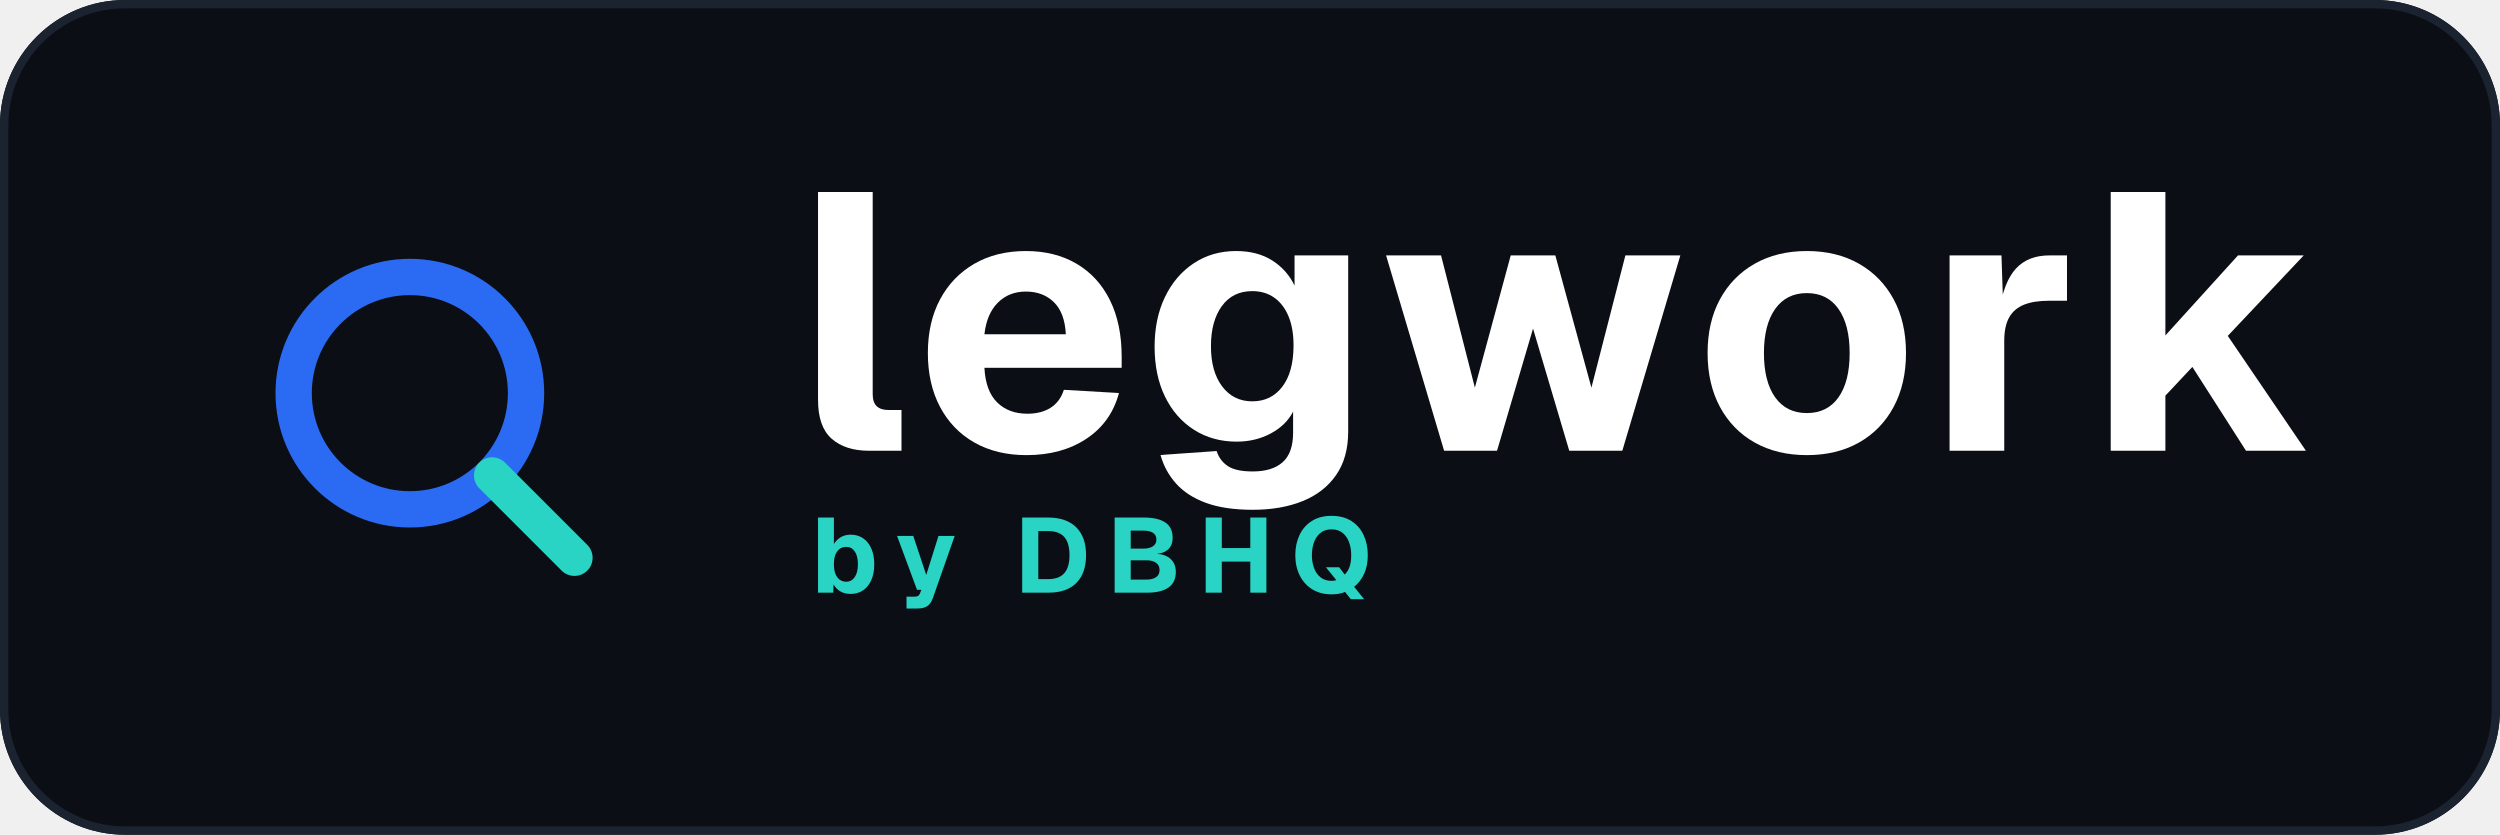
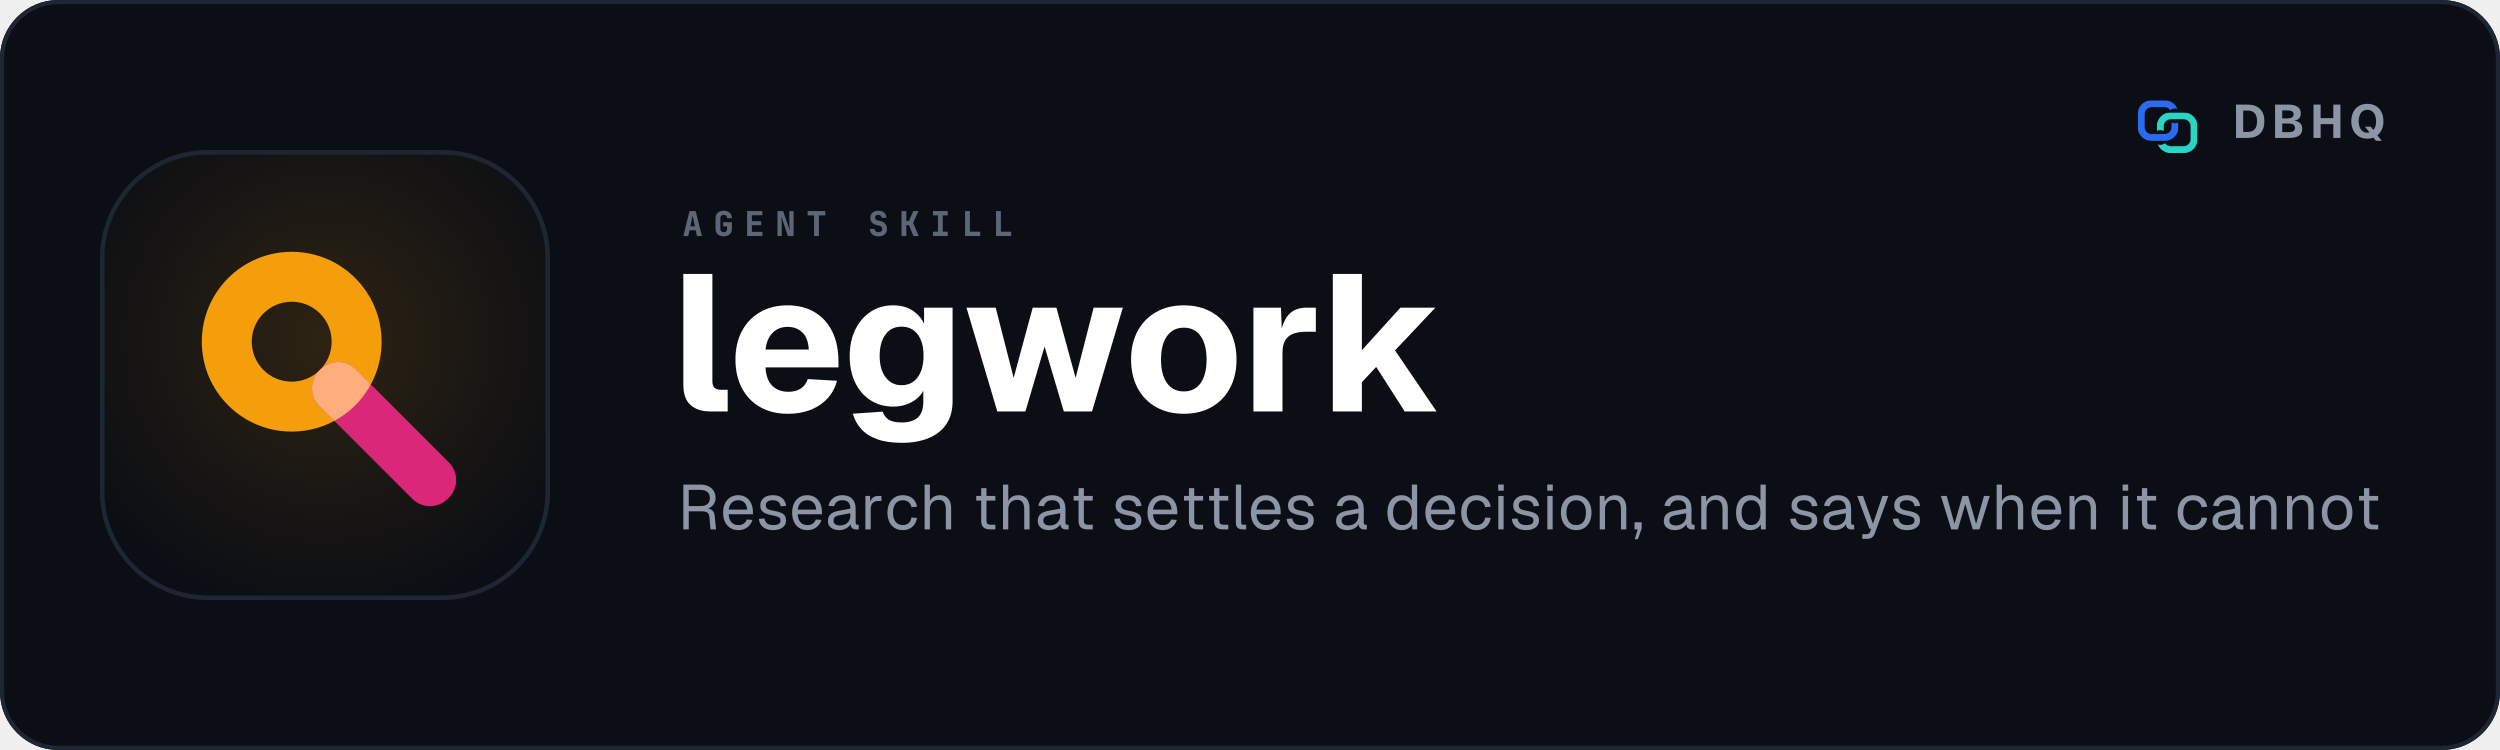
- <svg xmlns="http://www.w3.org/2000/svg" width="599" height="200" viewBox="0 0 599 200">
-   <rect width="599" height="200" rx="30" fill="#0B0E14" />
-   <rect x="1" y="1" width="597" height="198" rx="29" fill="none" stroke="#1B2330" stroke-width="2" />
-   <g transform="translate(46,42.0) scale(0.58)">
-     <circle cx="90" cy="90" r="48" fill="none" stroke="#2B6BF3" stroke-width="15" />
-     <path d="M124,124 L158,158" fill="none" stroke="#2AD4C5" stroke-width="15" stroke-linecap="round" />
-   </g>
-   <g transform="translate(196,108)">
-     <g fill="#FFFFFF" transform="translate(-5.729,0) scale(0.08732,-0.08732)">
+ <svg xmlns="http://www.w3.org/2000/svg" viewBox="0 0 1200 360" width="1200" height="360">
+   <path d="M28,0 H1172 A28,28 0 0 1 1200,28 V332 A28,28 0 0 1 1172,360 H28 A28,28 0 0 1 0,332 V28 A28,28 0 0 1 28,0 Z" fill="#0B0E14" />
+   <path d="M28,1 H1172 A27,27 0 0 1 1199,28 V332 A27,27 0 0 1 1172,359 H28 A27,27 0 0 1 1,332 V28 A27,27 0 0 1 28,1 Z" fill="none" stroke="#1E2634" stroke-width="2" />
+   <g transform="translate(48,72.0) scale(1.08)">
+     <defs>
+       <radialGradient id="bloom-8481" cx="0.5" cy="0.42" r="0.62">
+         <stop offset="0" stop-color="#F59E0B" stop-opacity="0.148" />
+         <stop offset="1" stop-color="#F59E0B" stop-opacity="0" />
+       </radialGradient>
+     </defs>
+     <path d="M48,0 H152 A48,48 0 0 1 200,48 V152 A48,48 0 0 1 152,200 H48 A48,48 0 0 1 0,152 V48 A48,48 0 0 1 48,0 Z" fill="#0B0E14" />
+     <path d="M48,0 H152 A48,48 0 0 1 200,48 V152 A48,48 0 0 1 152,200 H48 A48,48 0 0 1 0,152 V48 A48,48 0 0 1 48,0 Z" fill="url(#bloom-8481)" />
+     <path d="M48,1 H152 A47,47 0 0 1 199,48 V152 A47,47 0 0 1 152,199 H48 A47,47 0 0 1 1,152 V48 A47,47 0 0 1 48,1 Z" fill="none" stroke="#1E2634" stroke-width="2" />
+     <g transform="translate(26.0,26.0) scale(0.74)">
+       <defs>
+         <clipPath id="clip-8481">
+           <path fill-rule="evenodd" d="M80,26 A54,54 0 1,0 80,134 A54,54 0 1,0 80,26 Z M80,56 A24,24 0 1,1 80,104 A24,24 0 1,1 80,56 Z" fill="#000" />
+         </clipPath>
+       </defs>
+       <g>
+         <path fill-rule="evenodd" d="M80,26 A54,54 0 1,0 80,134 A54,54 0 1,0 80,26 Z M80,56 A24,24 0 1,1 80,104 A24,24 0 1,1 80,56 Z" fill="#F59E0B" />
+       </g>
+       <path d="M96,120 H175 A15,15 0 0 1 190,135 V136 A15,15 0 0 1 175,151 H96 A15,15 0 0 1 81,136 V135 A15,15 0 0 1 96,120 Z" transform="rotate(45 135.5 135.5)" fill="#DB2777" />
+       <g clip-path="url(#clip-8481)">
+         <path d="M96,120 H175 A15,15 0 0 1 190,135 V136 A15,15 0 0 1 175,151 H96 A15,15 0 0 1 81,136 V135 A15,15 0 0 1 96,120 Z" transform="rotate(45 135.5 135.5)" fill="#FEAD7D" />
+       </g>
+     </g>
+   </g>
+   <g transform="translate(328,113.3)">
+     <g fill="#5C6676" transform="translate(-0.473,0) scale(0.01644,-0.01644)">
+       <g transform="translate(0.00,0)">
+         <path d="M28.766 0 209.423 730H389.029L571.234 0H427.573L390.615 169.368H209.535L172.577 0ZM233.481 282.74H365.67L327.506 466.122Q319.151 508.038 311.425 546.367Q303.699 584.695 300 604.49Q296.301 584.695 289.425 546.791Q282.548 508.887 273.343 467.122Z" />
+       </g>
+       <g transform="translate(904.17,0)">
+         <path d="M304.425 -10Q232.054 -10 178.034 17.123Q124.013 44.247 94.115 93.446Q64.218 142.644 64.218 208.494V521.506Q64.218 588.356 94.115 637.054Q124.013 685.753 178.034 712.877Q232.054 740 304.425 740Q376.795 740 430.316 712.801Q483.837 685.603 513.659 637.096Q543.481 588.59 543.481 521.506H402.519Q402.519 568.218 376.656 592.799Q350.793 617.381 303.842 617.381Q256.891 617.381 231.035 592.702Q205.18 568.023 205.18 521.657V208.494Q205.18 162.697 231.035 137.583Q256.891 112.468 303.842 112.468Q350.793 112.468 376.656 137.583Q402.519 162.697 402.519 208.494V281.314H288.494V401.535H543.481V208.494Q543.481 142.442 513.659 93.42Q483.837 44.397 430.316 17.199Q376.795 -10 304.425 -10Z" />
+       </g>
+       <g transform="translate(1808.33,0)">
+         <path d="M83.013 0V730H528.494V607.23H221.276V433.891H493.494V316.519H221.276V122.77H528.494V0Z" />
+       </g>
+       <g transform="translate(2712.50,0)">
+         <path d="M64.519 0V730H231.234L425.356 155.962Q422.506 191.154 418.732 237.847Q414.958 284.539 412.609 331.834Q410.26 379.129 410.26 413.43V730H535.481V0H368.766L176.494 574.038Q179.343 543.243 182.192 500.373Q185.042 457.503 187.391 413.181Q189.74 368.858 189.74 333.557V0Z" />
+       </g>
+       <g transform="translate(3616.67,0)">
+         <path d="M229.519 0V602.984H42.26V730H557.74V602.984H370.481V0Z" />
+       </g>
+       <g transform="translate(4520.83,0)">
+         <path d="" />
+       </g>
+       <g transform="translate(5425.00,0)">
+         <path d="M302.301 -10Q226.356 -10 169.609 16.699Q112.862 43.397 81.814 92.596Q50.766 141.795 50.766 208.494H188.33Q188.33 164.481 219.261 138.475Q250.192 112.468 302.301 112.468Q353.26 112.468 382.191 137.851Q411.122 163.234 411.122 205.096Q411.122 238.054 392.293 263.76Q373.465 289.465 337.109 298.067L244.795 320.573Q161.356 340.573 112.513 397.17Q63.67 453.766 63.67 532.26Q63.67 596.205 91.793 642.753Q119.917 689.301 172.437 714.651Q224.958 740 296.151 740Q368.343 740 420.939 714.651Q473.535 689.301 502.659 642.828Q531.782 596.356 531.782 533.41H394.218Q394.218 573.218 367.862 596.224Q341.506 619.23 296.151 619.23Q251.644 619.23 226.289 596.649Q200.933 574.067 200.933 536.808Q200.933 506.151 219.46 486.569Q237.987 466.987 271.891 458.535L367.205 435.878Q451.247 416.728 500.24 354.433Q549.234 292.138 549.234 205.096Q549.234 140.247 519.186 91.548Q489.138 42.849 433.542 16.425Q377.946 -10 302.301 -10Z" />
+       </g>
+       <g transform="translate(6329.17,0)">
+         <path d="M69.067 0V730H210.029V439.782H285.753L413.779 730H566.138L409.77 383.946L572.74 0H417.929L286.151 316.615H210.029V0Z" />
+       </g>
+       <g transform="translate(7233.33,0)">
+         <path d="M83.766 0V127.016H229.368V602.984H83.766V730H516.234V602.984H370.632V127.016H516.234V0Z" />
+       </g>
+       <g transform="translate(8137.50,0)">
+         <path d="M117.26 0V730H258.221V127.016H558.494V0Z" />
+       </g>
+       <g transform="translate(9041.67,0)">
+         <path d="M117.26 0V730H258.221V127.016H558.494V0Z" />
+       </g>
+     </g>
+   </g>
+   <g transform="translate(328,197.5)">
+     <g fill="#FFFFFF" transform="translate(-6.098,0) scale(0.09296,-0.09296)">
      <g transform="translate(0.00,0)">
        <path d="M205.599 0Q140.4 0 103 33Q65.601 65.999 65.601 139.598V710H215.598V155.598Q215.598 132.398 226.798 122.098Q237.998 111.798 258.797 111.798H294.598V0Z" />
      </g>
-       <g transform="translate(330.18,0)">
+       <g transform="translate(297.94,0)">
        <path d="M307.399 -12Q225.199 -12 164.4 22.6Q103.6 57.2 70.2 120.3Q36.8 183.4 36.8 268Q36.8 352.6 70.2 415.2Q103.6 477.8 164 512.9Q224.399 548 305.799 548Q385.599 548 444.898 513.1Q504.198 478.2 536.398 413.2Q568.598 348.2 568.598 258V227.6H191.998Q195.198 164.2 226.698 132.899Q258.198 101.599 309.799 101.599Q348 101.599 373.7 117.999Q399.4 134.399 410 167.2L561.198 158.4Q539.598 77.8 471.798 32.9Q403.999 -12 307.399 -12ZM191.998 319.6H415.4Q412.4 378.6 382.6 407.701Q352.8 436.801 305.799 436.801Q259.198 436.801 228.698 406.201Q198.198 375.6 191.998 319.6Z" />
      </g>
-       <g transform="translate(952.35,0)">
+       <g transform="translate(887.88,0)">
        <path d="M306.199 -162Q229.4 -162 177.7 -143.0Q126 -124 95.6 -89.9Q65.2 -55.8 53 -11.6L206.998 -0.8Q215.398 -27 237.498 -41.901Q259.598 -56.801 306.199 -56.801Q359.6 -56.801 388.2 -31.401Q416.801 -6.001 416.801 49.599V107.401Q397.801 70.2 355.801 47.6Q313.801 25 261.801 25Q196 25 145 57.4Q94 89.8 65.4 148.4Q36.8 207 36.8 285.6Q36.8 362.8 65.2 421.8Q93.6 480.8 144.2 514.4Q194.8 548 260.2 548Q319.2 548 359.8 522Q400.401 496 420.801 453.2V536H567.998V52.799Q567.998 -18.8 534.898 -66.6Q501.798 -114.4 442.898 -138.2Q383.999 -162 306.199 -162ZM304.799 135.599Q356.6 135.599 387.1 175.599Q417.6 215.599 418 286.8Q418.401 334 404.7 367.8Q391 401.601 365.5 419.801Q339.999 438.001 304.799 438.001Q250.998 438.001 221.198 396.801Q191.398 355.6 191.398 286.8Q191.398 217.399 222.198 176.499Q252.998 135.599 304.799 135.599Z" />
      </g>
-       <g transform="translate(1603.53,0)">
+       <g transform="translate(1506.82,0)">
        <path d="M180 0 20.8 536H171.598L264.399 173.197L362.8 536H485.199L584.2 173.197L677.401 536H828.199L668.999 0H523.4L423.999 335.203L325.199 0Z" />
      </g>
-       <g transform="translate(2469.71,0)">
+       <g transform="translate(2340.76,0)">
        <path d="M309.199 -12Q227.199 -12 165.9 22.6Q104.6 57.2 70.7 120.3Q36.8 183.4 36.8 268Q36.8 353 70.7 415.6Q104.6 478.2 165.9 513.1Q227.199 548 309.199 548Q391.199 548 452.298 513.1Q513.398 478.2 547.298 415.6Q581.198 353 581.198 268Q581.198 183.4 547.298 120.3Q513.398 57.2 452.298 22.6Q391.199 -12 309.199 -12ZM309.199 103.399Q365.4 103.399 396 146.599Q426.601 189.799 426.601 268Q426.601 345.6 396 389.101Q365.4 432.601 309.199 432.601Q252.998 432.601 222.198 389.101Q191.398 345.6 191.398 268Q191.398 189.799 222.198 146.599Q252.998 103.399 309.199 103.399Z" />
      </g>
-       <g transform="translate(3104.89,0)">
+       <g transform="translate(2943.70,0)">
        <path d="M65.601 0V536H207.998L213.198 380.401L201.598 382.801Q214.598 464 247.798 500Q280.998 536 339.398 536H387.798V411.602H338.598Q296.798 411.602 269.698 400.701Q242.598 389.801 229.098 365.801Q215.598 341.801 215.598 301.401V0Z" />
      </g>
-       <g transform="translate(3547.06,0)">
+       <g transform="translate(3353.64,0)">
        <path d="M65.601 0V710H215.598V316.397L414.8 536H595.198L386.797 315.2L601.198 0H436.8L289.599 230.001L215.598 151.199V0Z" />
      </g>
    </g>
  </g>
-   <g transform="translate(196,142)">
-     <g fill="#2AD4C5" transform="translate(-1.663,0) scale(0.02535,-0.02535)">
+   <g transform="translate(328,254.1)">
+     <g fill="#8B95A6" transform="translate(-2.786,0) scale(0.03028,-0.03028)">
      <g transform="translate(0.00,0)">
-         <path d="M373.998 -12Q317.798 -12 276.598 11.9Q235.398 35.8 212.398 78.8L209.398 0H65.601V710H215.598V459.6Q237.398 497.4 278.198 522.7Q318.998 548 373.998 548Q442.198 548 492.298 513.4Q542.398 478.8 569.798 415.9Q597.198 353 597.198 268Q597.198 183 569.798 120.1Q542.398 57.2 492.298 22.6Q442.198 -12 373.998 -12ZM332.399 103.399Q382 103.399 412.3 146.799Q442.601 190.199 442.601 268Q442.601 346.2 412.9 389.401Q383.2 432.601 333.199 432.601Q296.199 432.601 269.599 413.301Q242.998 394.001 229.298 357.201Q215.598 320.4 215.598 268Q215.598 217 229.298 179.999Q242.998 142.999 269.399 123.199Q295.799 103.399 332.399 103.399Z" />
-       </g>
-       <g transform="translate(791.78,0)">
-         <path d="M110.2 -150V-38.202H181.399Q206.999 -38.202 219.299 -30.602Q231.599 -23.001 238.599 -4.001L250.4 26.799H209.4L20.8 536H173.998L296.599 167.197L412.2 536H565.398L359.398 -50.801Q340.798 -104 306.898 -127Q272.998 -150 212.198 -150Z" />
-       </g>
-       <g transform="translate(1535.56,0)">
-         <path d="" />
-       </g>
-       <g transform="translate(1921.33,0)">
+         <path d="M92 0V710H361Q436 710 490.0 684.0Q544 658 573.5 609.5Q603 561 603 495Q603 447 580.5 409.5Q558 372 523.0 350.0Q488 328 450 326L444 335Q509 335 546.5 305.0Q584 275 590 209L610 0H523L505 200Q501 244 473.5 265.0Q446 286 384 286H178V0ZM178 370H372Q437 370 475.0 403.0Q513 436 513 497Q513 559 474.0 592.5Q435 626 361 626H178Z" />
+       </g>
+       <g transform="translate(678.60,0)">
+         <path d="M287 -12Q212 -12 157.5 22.0Q103 56 73.5 118.5Q44 181 44 265Q44 349 73.5 411.0Q103 473 156.5 507.5Q210 542 283 542Q352 542 405.0 509.5Q458 477 487.5 415.0Q517 353 517 264V239H132Q137 154 177.5 111.0Q218 68 287 68Q339 68 372.5 92.5Q406 117 419 157L509 150Q488 79 429.5 33.5Q371 -12 287 -12ZM132 313H425Q419 390 380.5 426.0Q342 462 283 462Q222 462 182.5 424.5Q143 387 132 313Z" />
+       </g>
+       <g transform="translate(1246.21,0)">
+         <path d="M273 -12Q200 -12 150.5 11.0Q101 34 74.5 74.5Q48 115 44 167L132 173Q140 125 171.5 96.5Q203 68 273 68Q327 68 356.5 85.5Q386 103 386 142Q386 163 376.5 177.0Q367 191 339.0 201.5Q311 212 257 222Q183 236 141.0 257.0Q99 278 82.0 308.0Q65 338 65 380Q65 451 117.5 496.5Q170 542 266 542Q336 542 380.5 517.5Q425 493 448.0 454.0Q471 415 476 372L388 366Q386 391 373.0 413.0Q360 435 334.0 448.5Q308 462 264 462Q207 462 180.0 440.0Q153 418 153 384Q153 358 163.5 341.5Q174 325 200.5 314.5Q227 304 273 296Q351 283 395.0 263.0Q439 243 456.5 213.5Q474 184 474 142Q474 69 417.5 28.5Q361 -12 273 -12Z" />
+       </g>
+       <g transform="translate(1772.81,0)">
+         <path d="M287 -12Q212 -12 157.5 22.0Q103 56 73.5 118.5Q44 181 44 265Q44 349 73.5 411.0Q103 473 156.5 507.5Q210 542 283 542Q352 542 405.0 509.5Q458 477 487.5 415.0Q517 353 517 264V239H132Q137 154 177.5 111.0Q218 68 287 68Q339 68 372.5 92.5Q406 117 419 157L509 150Q488 79 429.5 33.5Q371 -12 287 -12ZM132 313H425Q419 390 380.5 426.0Q342 462 283 462Q222 462 182.5 424.5Q143 387 132 313Z" />
+       </g>
+       <g transform="translate(2340.42,0)">
+         <path d="M223 -12Q141 -12 92.5 26.0Q44 64 44 132Q44 200 84.0 239.0Q124 278 211 294L399 329Q399 396 367.5 429.0Q336 462 273 462Q218 462 186.0 437.5Q154 413 142 367L53 374Q68 449 125.5 495.5Q183 542 273 542Q375 542 429.0 484.5Q483 427 483 326V107Q483 89 489.5 81.5Q496 74 511 74H532V0Q528 -1 519.0 -1.5Q510 -2 500 -2Q464 -2 441.5 9.5Q419 21 409.0 45.5Q399 70 399 110L409 108Q402 74 375.0 46.5Q348 19 308.0 3.5Q268 -12 223 -12ZM231 62Q284 62 321.5 82.5Q359 103 379.0 138.5Q399 174 399 218V256L227 224Q173 214 152.5 193.5Q132 173 132 140Q132 103 158.5 82.5Q185 62 231 62Z" />
+       </g>
+       <g transform="translate(2898.02,0)">
+         <path d="M80 0V530H154L158 396L150 399Q160 467 193.5 498.5Q227 530 283 530H335V450H284Q244 450 217.5 435.5Q191 421 177.5 392.5Q164 364 164 320V0Z" />
+       </g>
+       <g transform="translate(3283.63,0)">
+         <path d="M287 -12Q213 -12 158.5 22.0Q104 56 74.0 118.5Q44 181 44 265Q44 349 74.0 411.0Q104 473 158.5 507.5Q213 542 287 542Q348 542 395.5 520.5Q443 499 473.0 458.0Q503 417 512 358L424 352Q415 405 378.0 433.5Q341 462 287 462Q214 462 173.0 409.5Q132 357 132 265Q132 173 173.0 120.5Q214 68 287 68Q341 68 378.0 98.0Q415 128 424 188L512 182Q503 123 473.0 79.5Q443 36 395.5 12.0Q348 -12 287 -12Z" />
+       </g>
+       <g transform="translate(3836.23,0)">
+         <path d="M80 0V710H164V413L154 415Q164 459 188.0 487.0Q212 515 247.0 528.5Q282 542 324 542Q381 542 420.5 516.5Q460 491 480.5 445.5Q501 400 501 341V0H417V317Q417 394 389.5 431.0Q362 468 306 468Q242 468 203.0 429.0Q164 390 164 316V0Z" />
+       </g>
+       <g transform="translate(4423.84,0)">
+         <path d="" />
+       </g>
+       <g transform="translate(4680.44,0)">
+         <path d="M274 0Q202 0 167.5 33.0Q133 66 133 136V654H217V138Q217 102 233.0 88.0Q249 74 282 74H358V0ZM55 456V530H358V456Z" />
+       </g>
+       <g transform="translate(5079.05,0)">
+         <path d="M80 0V710H164V413L154 415Q164 459 188.0 487.0Q212 515 247.0 528.5Q282 542 324 542Q381 542 420.5 516.5Q460 491 480.5 445.5Q501 400 501 341V0H417V317Q417 394 389.5 431.0Q362 468 306 468Q242 468 203.0 429.0Q164 390 164 316V0Z" />
+       </g>
+       <g transform="translate(5666.65,0)">
+         <path d="M223 -12Q141 -12 92.5 26.0Q44 64 44 132Q44 200 84.0 239.0Q124 278 211 294L399 329Q399 396 367.5 429.0Q336 462 273 462Q218 462 186.0 437.5Q154 413 142 367L53 374Q68 449 125.5 495.5Q183 542 273 542Q375 542 429.0 484.5Q483 427 483 326V107Q483 89 489.5 81.5Q496 74 511 74H532V0Q528 -1 519.0 -1.5Q510 -2 500 -2Q464 -2 441.5 9.5Q419 21 409.0 45.5Q399 70 399 110L409 108Q402 74 375.0 46.5Q348 19 308.0 3.5Q268 -12 223 -12ZM231 62Q284 62 321.5 82.5Q359 103 379.0 138.5Q399 174 399 218V256L227 224Q173 214 152.5 193.5Q132 173 132 140Q132 103 158.5 82.5Q185 62 231 62Z" />
+       </g>
+       <g transform="translate(6224.26,0)">
+         <path d="M274 0Q202 0 167.5 33.0Q133 66 133 136V654H217V138Q217 102 233.0 88.0Q249 74 282 74H358V0ZM55 456V530H358V456Z" />
+       </g>
+       <g transform="translate(6622.86,0)">
+         <path d="" />
+       </g>
+       <g transform="translate(6879.47,0)">
+         <path d="M273 -12Q200 -12 150.5 11.0Q101 34 74.5 74.5Q48 115 44 167L132 173Q140 125 171.5 96.5Q203 68 273 68Q327 68 356.5 85.5Q386 103 386 142Q386 163 376.5 177.0Q367 191 339.0 201.5Q311 212 257 222Q183 236 141.0 257.0Q99 278 82.0 308.0Q65 338 65 380Q65 451 117.5 496.5Q170 542 266 542Q336 542 380.5 517.5Q425 493 448.0 454.0Q471 415 476 372L388 366Q386 391 373.0 413.0Q360 435 334.0 448.5Q308 462 264 462Q207 462 180.0 440.0Q153 418 153 384Q153 358 163.5 341.5Q174 325 200.5 314.5Q227 304 273 296Q351 283 395.0 263.0Q439 243 456.5 213.5Q474 184 474 142Q474 69 417.5 28.5Q361 -12 273 -12Z" />
+       </g>
+       <g transform="translate(7406.07,0)">
+         <path d="M287 -12Q212 -12 157.5 22.0Q103 56 73.5 118.5Q44 181 44 265Q44 349 73.5 411.0Q103 473 156.5 507.5Q210 542 283 542Q352 542 405.0 509.5Q458 477 487.5 415.0Q517 353 517 264V239H132Q137 154 177.5 111.0Q218 68 287 68Q339 68 372.5 92.5Q406 117 419 157L509 150Q488 79 429.5 33.5Q371 -12 287 -12ZM132 313H425Q419 390 380.5 426.0Q342 462 283 462Q222 462 182.5 424.5Q143 387 132 313Z" />
+       </g>
+       <g transform="translate(7973.67,0)">
+         <path d="M274 0Q202 0 167.5 33.0Q133 66 133 136V654H217V138Q217 102 233.0 88.0Q249 74 282 74H358V0ZM55 456V530H358V456Z" />
+       </g>
+       <g transform="translate(8372.28,0)">
+         <path d="M274 0Q202 0 167.5 33.0Q133 66 133 136V654H217V138Q217 102 233.0 88.0Q249 74 282 74H358V0ZM55 456V530H358V456Z" />
+       </g>
+       <g transform="translate(8770.88,0)">
+         <path d="M184 0Q138 0 109.0 24.0Q80 48 80 100V710H164V107Q164 91 172.5 82.5Q181 74 197 74H243V0Z" />
+       </g>
+       <g transform="translate(9044.49,0)">
+         <path d="M287 -12Q212 -12 157.5 22.0Q103 56 73.5 118.5Q44 181 44 265Q44 349 73.5 411.0Q103 473 156.5 507.5Q210 542 283 542Q352 542 405.0 509.5Q458 477 487.5 415.0Q517 353 517 264V239H132Q137 154 177.5 111.0Q218 68 287 68Q339 68 372.5 92.5Q406 117 419 157L509 150Q488 79 429.5 33.5Q371 -12 287 -12ZM132 313H425Q419 390 380.5 426.0Q342 462 283 462Q222 462 182.5 424.5Q143 387 132 313Z" />
+       </g>
+       <g transform="translate(9612.09,0)">
+         <path d="M273 -12Q200 -12 150.5 11.0Q101 34 74.5 74.5Q48 115 44 167L132 173Q140 125 171.5 96.5Q203 68 273 68Q327 68 356.5 85.5Q386 103 386 142Q386 163 376.5 177.0Q367 191 339.0 201.5Q311 212 257 222Q183 236 141.0 257.0Q99 278 82.0 308.0Q65 338 65 380Q65 451 117.5 496.5Q170 542 266 542Q336 542 380.5 517.5Q425 493 448.0 454.0Q471 415 476 372L388 366Q386 391 373.0 413.0Q360 435 334.0 448.5Q308 462 264 462Q207 462 180.0 440.0Q153 418 153 384Q153 358 163.5 341.5Q174 325 200.5 314.5Q227 304 273 296Q351 283 395.0 263.0Q439 243 456.5 213.5Q474 184 474 142Q474 69 417.5 28.5Q361 -12 273 -12Z" />
+       </g>
+       <g transform="translate(10138.70,0)">
+         <path d="" />
+       </g>
+       <g transform="translate(10395.30,0)">
+         <path d="M223 -12Q141 -12 92.5 26.0Q44 64 44 132Q44 200 84.0 239.0Q124 278 211 294L399 329Q399 396 367.5 429.0Q336 462 273 462Q218 462 186.0 437.5Q154 413 142 367L53 374Q68 449 125.5 495.5Q183 542 273 542Q375 542 429.0 484.5Q483 427 483 326V107Q483 89 489.5 81.5Q496 74 511 74H532V0Q528 -1 519.0 -1.5Q510 -2 500 -2Q464 -2 441.5 9.5Q419 21 409.0 45.5Q399 70 399 110L409 108Q402 74 375.0 46.5Q348 19 308.0 3.5Q268 -12 223 -12ZM231 62Q284 62 321.5 82.5Q359 103 379.0 138.5Q399 174 399 218V256L227 224Q173 214 152.5 193.5Q132 173 132 140Q132 103 158.5 82.5Q185 62 231 62Z" />
+       </g>
+       <g transform="translate(10952.91,0)">
+         <path d="" />
+       </g>
+       <g transform="translate(11209.51,0)">
+         <path d="M268 -12Q199 -12 148.5 22.0Q98 56 71.0 118.0Q44 180 44 265Q44 350 71.0 412.0Q98 474 148.5 508.0Q199 542 268 542Q321 542 365.0 519.5Q409 497 431 456V710H515V0H439L436 80Q414 37 369.0 12.5Q324 -12 268 -12ZM285 68Q332 68 364.5 92.0Q397 116 414.0 160.5Q431 205 431 265Q431 327 414.0 371.0Q397 415 364.5 438.5Q332 462 285 462Q215 462 173.5 409.5Q132 357 132 265Q132 174 173.5 121.0Q215 68 285 68Z" />
+       </g>
+       <g transform="translate(11811.12,0)">
+         <path d="M287 -12Q212 -12 157.5 22.0Q103 56 73.5 118.5Q44 181 44 265Q44 349 73.5 411.0Q103 473 156.5 507.5Q210 542 283 542Q352 542 405.0 509.5Q458 477 487.5 415.0Q517 353 517 264V239H132Q137 154 177.5 111.0Q218 68 287 68Q339 68 372.5 92.5Q406 117 419 157L509 150Q488 79 429.5 33.5Q371 -12 287 -12ZM132 313H425Q419 390 380.5 426.0Q342 462 283 462Q222 462 182.5 424.5Q143 387 132 313Z" />
+       </g>
+       <g transform="translate(12378.72,0)">
+         <path d="M287 -12Q213 -12 158.5 22.0Q104 56 74.0 118.5Q44 181 44 265Q44 349 74.0 411.0Q104 473 158.5 507.5Q213 542 287 542Q348 542 395.5 520.5Q443 499 473.0 458.0Q503 417 512 358L424 352Q415 405 378.0 433.5Q341 462 287 462Q214 462 173.0 409.5Q132 357 132 265Q132 173 173.0 120.5Q214 68 287 68Q341 68 378.0 98.0Q415 128 424 188L512 182Q503 123 473.0 79.5Q443 36 395.5 12.0Q348 -12 287 -12Z" />
+       </g>
+       <g transform="translate(12931.33,0)">
+         <path d="M80 0V530H164V0ZM78 613V711H166V613Z" />
+       </g>
+       <g transform="translate(13181.93,0)">
+         <path d="M273 -12Q200 -12 150.5 11.0Q101 34 74.5 74.5Q48 115 44 167L132 173Q140 125 171.5 96.5Q203 68 273 68Q327 68 356.5 85.5Q386 103 386 142Q386 163 376.5 177.0Q367 191 339.0 201.5Q311 212 257 222Q183 236 141.0 257.0Q99 278 82.0 308.0Q65 338 65 380Q65 451 117.5 496.5Q170 542 266 542Q336 542 380.5 517.5Q425 493 448.0 454.0Q471 415 476 372L388 366Q386 391 373.0 413.0Q360 435 334.0 448.5Q308 462 264 462Q207 462 180.0 440.0Q153 418 153 384Q153 358 163.5 341.5Q174 325 200.5 314.5Q227 304 273 296Q351 283 395.0 263.0Q439 243 456.5 213.5Q474 184 474 142Q474 69 417.5 28.5Q361 -12 273 -12Z" />
+       </g>
+       <g transform="translate(13708.53,0)">
+         <path d="M80 0V530H164V0ZM78 613V711H166V613Z" />
+       </g>
+       <g transform="translate(13959.14,0)">
+         <path d="M287 -12Q214 -12 159.0 22.0Q104 56 74.0 118.5Q44 181 44 265Q44 350 74.0 412.0Q104 474 159.0 508.0Q214 542 287 542Q360 542 414.5 508.0Q469 474 499.0 412.0Q529 350 529 265Q529 181 499.0 118.5Q469 56 414.5 22.0Q360 -12 287 -12ZM287 68Q360 68 400.5 120.5Q441 173 441 265Q441 357 400.5 409.5Q360 462 287 462Q214 462 173.0 409.5Q132 357 132 265Q132 173 173.0 120.5Q214 68 287 68Z" />
+       </g>
+       <g transform="translate(14538.74,0)">
+         <path d="M80 0V530H157L160 395L150 404Q160 451 185.0 481.5Q210 512 245.5 527.0Q281 542 322 542Q383 542 422.5 515.0Q462 488 481.5 442.5Q501 397 501 341V0H417V317Q417 366 405.5 399.5Q394 433 369.0 450.5Q344 468 304 468Q243 468 203.5 429.5Q164 391 164 317V0Z" />
+       </g>
+       <g transform="translate(15126.35,0)">
+         <path d="M47 -156 95 0H44V113H157V14L97 -156Z" />
+       </g>
+       <g transform="translate(15333.95,0)">
+         <path d="" />
+       </g>
+       <g transform="translate(15590.56,0)">
+         <path d="M223 -12Q141 -12 92.5 26.0Q44 64 44 132Q44 200 84.0 239.0Q124 278 211 294L399 329Q399 396 367.5 429.0Q336 462 273 462Q218 462 186.0 437.5Q154 413 142 367L53 374Q68 449 125.5 495.5Q183 542 273 542Q375 542 429.0 484.5Q483 427 483 326V107Q483 89 489.5 81.5Q496 74 511 74H532V0Q528 -1 519.0 -1.5Q510 -2 500 -2Q464 -2 441.5 9.5Q419 21 409.0 45.5Q399 70 399 110L409 108Q402 74 375.0 46.5Q348 19 308.0 3.5Q268 -12 223 -12ZM231 62Q284 62 321.5 82.5Q359 103 379.0 138.5Q399 174 399 218V256L227 224Q173 214 152.5 193.5Q132 173 132 140Q132 103 158.5 82.5Q185 62 231 62Z" />
+       </g>
+       <g transform="translate(16148.16,0)">
+         <path d="M80 0V530H157L160 395L150 404Q160 451 185.0 481.5Q210 512 245.5 527.0Q281 542 322 542Q383 542 422.5 515.0Q462 488 481.5 442.5Q501 397 501 341V0H417V317Q417 366 405.5 399.5Q394 433 369.0 450.5Q344 468 304 468Q243 468 203.5 429.5Q164 391 164 317V0Z" />
+       </g>
+       <g transform="translate(16735.77,0)">
+         <path d="M268 -12Q199 -12 148.5 22.0Q98 56 71.0 118.0Q44 180 44 265Q44 350 71.0 412.0Q98 474 148.5 508.0Q199 542 268 542Q321 542 365.0 519.5Q409 497 431 456V710H515V0H439L436 80Q414 37 369.0 12.5Q324 -12 268 -12ZM285 68Q332 68 364.5 92.0Q397 116 414.0 160.5Q431 205 431 265Q431 327 414.0 371.0Q397 415 364.5 438.5Q332 462 285 462Q215 462 173.5 409.5Q132 357 132 265Q132 174 173.5 121.0Q215 68 285 68Z" />
+       </g>
+       <g transform="translate(17337.37,0)">
+         <path d="" />
+       </g>
+       <g transform="translate(17593.98,0)">
+         <path d="M273 -12Q200 -12 150.5 11.0Q101 34 74.5 74.5Q48 115 44 167L132 173Q140 125 171.5 96.5Q203 68 273 68Q327 68 356.5 85.5Q386 103 386 142Q386 163 376.5 177.0Q367 191 339.0 201.5Q311 212 257 222Q183 236 141.0 257.0Q99 278 82.0 308.0Q65 338 65 380Q65 451 117.5 496.5Q170 542 266 542Q336 542 380.5 517.5Q425 493 448.0 454.0Q471 415 476 372L388 366Q386 391 373.0 413.0Q360 435 334.0 448.5Q308 462 264 462Q207 462 180.0 440.0Q153 418 153 384Q153 358 163.5 341.5Q174 325 200.5 314.5Q227 304 273 296Q351 283 395.0 263.0Q439 243 456.5 213.5Q474 184 474 142Q474 69 417.5 28.5Q361 -12 273 -12Z" />
+       </g>
+       <g transform="translate(18120.58,0)">
+         <path d="M223 -12Q141 -12 92.5 26.0Q44 64 44 132Q44 200 84.0 239.0Q124 278 211 294L399 329Q399 396 367.5 429.0Q336 462 273 462Q218 462 186.0 437.5Q154 413 142 367L53 374Q68 449 125.5 495.5Q183 542 273 542Q375 542 429.0 484.5Q483 427 483 326V107Q483 89 489.5 81.5Q496 74 511 74H532V0Q528 -1 519.0 -1.5Q510 -2 500 -2Q464 -2 441.5 9.5Q419 21 409.0 45.5Q399 70 399 110L409 108Q402 74 375.0 46.5Q348 19 308.0 3.5Q268 -12 223 -12ZM231 62Q284 62 321.5 82.5Q359 103 379.0 138.5Q399 174 399 218V256L227 224Q173 214 152.5 193.5Q132 173 132 140Q132 103 158.5 82.5Q185 62 231 62Z" />
+       </g>
+       <g transform="translate(18678.19,0)">
+         <path d="M103 -150V-76H164Q192 -76 205.5 -67.5Q219 -59 226 -40L245 10H216L22 530H114L272 88L423 530H515L300 -67Q285 -110 255.0 -130.0Q225 -150 172 -150Z" />
+       </g>
+       <g transform="translate(19221.79,0)">
+         <path d="M273 -12Q200 -12 150.5 11.0Q101 34 74.5 74.5Q48 115 44 167L132 173Q140 125 171.5 96.5Q203 68 273 68Q327 68 356.5 85.5Q386 103 386 142Q386 163 376.5 177.0Q367 191 339.0 201.5Q311 212 257 222Q183 236 141.0 257.0Q99 278 82.0 308.0Q65 338 65 380Q65 451 117.5 496.5Q170 542 266 542Q336 542 380.5 517.5Q425 493 448.0 454.0Q471 415 476 372L388 366Q386 391 373.0 413.0Q360 435 334.0 448.5Q308 462 264 462Q207 462 180.0 440.0Q153 418 153 384Q153 358 163.5 341.5Q174 325 200.5 314.5Q227 304 273 296Q351 283 395.0 263.0Q439 243 456.5 213.5Q474 184 474 142Q474 69 417.5 28.5Q361 -12 273 -12Z" />
+       </g>
+       <g transform="translate(19748.40,0)">
+         <path d="" />
+       </g>
+       <g transform="translate(20005.00,0)">
+         <path d="M186 0 22 530H114L238 88L364 530H454L580 88L705 530H797L633 0H527L409 403L291 0Z" />
+       </g>
+       <g transform="translate(20830.60,0)">
+         <path d="M80 0V710H164V413L154 415Q164 459 188.0 487.0Q212 515 247.0 528.5Q282 542 324 542Q381 542 420.5 516.5Q460 491 480.5 445.5Q501 400 501 341V0H417V317Q417 394 389.5 431.0Q362 468 306 468Q242 468 203.0 429.0Q164 390 164 316V0Z" />
+       </g>
+       <g transform="translate(21418.21,0)">
+         <path d="M287 -12Q212 -12 157.5 22.0Q103 56 73.5 118.5Q44 181 44 265Q44 349 73.5 411.0Q103 473 156.5 507.5Q210 542 283 542Q352 542 405.0 509.5Q458 477 487.5 415.0Q517 353 517 264V239H132Q137 154 177.5 111.0Q218 68 287 68Q339 68 372.5 92.5Q406 117 419 157L509 150Q488 79 429.5 33.5Q371 -12 287 -12ZM132 313H425Q419 390 380.5 426.0Q342 462 283 462Q222 462 182.5 424.5Q143 387 132 313Z" />
+       </g>
+       <g transform="translate(21985.81,0)">
+         <path d="M80 0V530H157L160 395L150 404Q160 451 185.0 481.5Q210 512 245.5 527.0Q281 542 322 542Q383 542 422.5 515.0Q462 488 481.5 442.5Q501 397 501 341V0H417V317Q417 366 405.5 399.5Q394 433 369.0 450.5Q344 468 304 468Q243 468 203.5 429.5Q164 391 164 317V0Z" />
+       </g>
+       <g transform="translate(22573.42,0)">
+         <path d="" />
+       </g>
+       <g transform="translate(22830.02,0)">
+         <path d="M80 0V530H164V0ZM78 613V711H166V613Z" />
+       </g>
+       <g transform="translate(23080.63,0)">
+         <path d="M274 0Q202 0 167.5 33.0Q133 66 133 136V654H217V138Q217 102 233.0 88.0Q249 74 282 74H358V0ZM55 456V530H358V456Z" />
+       </g>
+       <g transform="translate(23479.23,0)">
+         <path d="" />
+       </g>
+       <g transform="translate(23735.84,0)">
+         <path d="M287 -12Q213 -12 158.5 22.0Q104 56 74.0 118.5Q44 181 44 265Q44 349 74.0 411.0Q104 473 158.5 507.5Q213 542 287 542Q348 542 395.5 520.5Q443 499 473.0 458.0Q503 417 512 358L424 352Q415 405 378.0 433.5Q341 462 287 462Q214 462 173.0 409.5Q132 357 132 265Q132 173 173.0 120.5Q214 68 287 68Q341 68 378.0 98.0Q415 128 424 188L512 182Q503 123 473.0 79.5Q443 36 395.5 12.0Q348 -12 287 -12Z" />
+       </g>
+       <g transform="translate(24288.44,0)">
+         <path d="M223 -12Q141 -12 92.5 26.0Q44 64 44 132Q44 200 84.0 239.0Q124 278 211 294L399 329Q399 396 367.5 429.0Q336 462 273 462Q218 462 186.0 437.5Q154 413 142 367L53 374Q68 449 125.5 495.5Q183 542 273 542Q375 542 429.0 484.5Q483 427 483 326V107Q483 89 489.5 81.5Q496 74 511 74H532V0Q528 -1 519.0 -1.5Q510 -2 500 -2Q464 -2 441.5 9.5Q419 21 409.0 45.5Q399 70 399 110L409 108Q402 74 375.0 46.5Q348 19 308.0 3.5Q268 -12 223 -12ZM231 62Q284 62 321.5 82.5Q359 103 379.0 138.5Q399 174 399 218V256L227 224Q173 214 152.5 193.5Q132 173 132 140Q132 103 158.5 82.5Q185 62 231 62Z" />
+       </g>
+       <g transform="translate(24846.05,0)">
+         <path d="M80 0V530H157L160 395L150 404Q160 451 185.0 481.5Q210 512 245.5 527.0Q281 542 322 542Q383 542 422.5 515.0Q462 488 481.5 442.5Q501 397 501 341V0H417V317Q417 366 405.5 399.5Q394 433 369.0 450.5Q344 468 304 468Q243 468 203.5 429.5Q164 391 164 317V0Z" />
+       </g>
+       <g transform="translate(25433.65,0)">
+         <path d="M80 0V530H157L160 395L150 404Q160 451 185.0 481.5Q210 512 245.5 527.0Q281 542 322 542Q383 542 422.5 515.0Q462 488 481.5 442.5Q501 397 501 341V0H417V317Q417 366 405.5 399.5Q394 433 369.0 450.5Q344 468 304 468Q243 468 203.5 429.5Q164 391 164 317V0Z" />
+       </g>
+       <g transform="translate(26021.26,0)">
+         <path d="M287 -12Q214 -12 159.0 22.0Q104 56 74.0 118.5Q44 181 44 265Q44 350 74.0 412.0Q104 474 159.0 508.0Q214 542 287 542Q360 542 414.5 508.0Q469 474 499.0 412.0Q529 350 529 265Q529 181 499.0 118.5Q469 56 414.5 22.0Q360 -12 287 -12ZM287 68Q360 68 400.5 120.5Q441 173 441 265Q441 357 400.5 409.5Q360 462 287 462Q214 462 173.0 409.5Q132 357 132 265Q132 173 173.0 120.5Q214 68 287 68Z" />
+       </g>
+       <g transform="translate(26600.86,0)">
+         <path d="M274 0Q202 0 167.5 33.0Q133 66 133 136V654H217V138Q217 102 233.0 88.0Q249 74 282 74H358V0ZM55 456V530H358V456Z" />
+       </g>
+     </g>
+   </g>
+   <g transform="translate(1019.659,40) scale(0.208)">
+     <defs>
+       <mask id="maendorse">
+         <rect width="200" height="200" fill="white" />
+         <circle cx="126" cy="88" r="17" fill="black" />
+       </mask>
+       <mask id="mbendorse">
+         <rect width="200" height="200" fill="white" />
+         <circle cx="92" cy="138" r="17" fill="black" />
+       </mask>
+     </defs>
+     <g transform="translate(-9,-13)">
+       <g mask="url(#maendorse)">
+         <rect x="48" y="60" width="78" height="78" rx="24" fill="none" stroke="#2B6BF3" stroke-width="16" />
+       </g>
+       <g mask="url(#mbendorse)">
+         <rect x="92" y="88" width="78" height="78" rx="24" fill="none" stroke="#2AD4C5" stroke-width="16" />
+       </g>
+     </g>
+   </g>
+   <g transform="translate(1073.3,66.2)">
+     <g fill="#8B95A6" transform="translate(-1.668,0) scale(0.02254,-0.02254)">
+       <g transform="translate(0.00,0)">
        <path d="M74.001 0V710H318.6Q491.599 710 584.599 617.5Q677.599 525 677.599 354Q677.599 184 586.099 92.0Q494.599 0 324.6 0ZM225.998 127.798H318.6Q422.001 127.798 471.501 183.599Q521.002 239.399 521.002 354.6Q521.002 470.601 471.501 526.401Q422.001 582.202 318.6 582.202H225.998Z" />
      </g>
-       <g transform="translate(2795.11,0)">
+       <g transform="translate(831.38,0)">
        <path d="M74.001 0V710H350.399Q482.399 710 552.299 663.7Q622.199 617.4 622.199 517.2Q622.199 473 604.299 440.4Q586.398 407.8 551.798 388.9Q517.198 370 467.998 366.4L467.598 367.6Q557.398 362.2 604.798 316.7Q652.199 271.2 652.199 195.6Q652.199 96.8 582.599 48.4Q512.999 0 384.4 0ZM225.998 123.598H376.6Q431.601 123.598 465.101 146.099Q498.601 168.599 498.601 213.799Q498.601 259 465.401 282.4Q432.201 305.801 376.6 305.801H225.998ZM225.998 416.199H345.6Q402 416.199 435.301 437.9Q468.601 459.6 468.601 501.201Q468.601 545.201 436.201 565.801Q403.801 586.402 345.6 586.402H225.998Z" />
      </g>
-       <g transform="translate(3655.89,0)">
+       <g transform="translate(1649.75,0)">
        <path d="M74.001 0V710H225.998V373.4L158.599 421.199H562.801L495.402 373.4V710H647.399V0H495.402V340.6L562.801 293.401H158.599L225.998 340.6V0Z" />
      </g>
-       <g transform="translate(4534.67,0)">
+       <g transform="translate(2486.12,0)">
        <path d="M566.599 -61.8 511.799 7Q488.999 -3.6 456.399 -9.8Q423.799 -16 384.599 -16Q279.599 -16 202.7 31.4Q125.8 78.8 83.9 162.5Q42 246.2 42 354Q42 459.8 81.3 543.8Q120.6 627.8 197.4 676.9Q274.2 726 384.599 726Q495.799 726 572.299 676.9Q648.799 627.8 687.898 543.8Q726.998 459.8 726.998 354Q726.998 255.4 693.498 180.3Q659.998 105.199 598.198 55.199L692.198 -61.8ZM384.599 111.798Q398.2 111.798 409.2 113.398Q420.2 114.998 429.6 118.598L331.4 239.799H456.999L509 170.997Q538.8 199.198 554.601 243.699Q570.401 288.199 570.401 354Q570.401 419.201 550.901 474.601Q531.401 530.001 490.4 564.102Q449.4 598.202 384.599 598.202Q319.799 598.202 278.698 564.102Q237.598 530.001 218.098 474.601Q198.597 419.201 198.597 354Q198.597 289.799 218.398 234.399Q238.198 178.999 279.498 145.398Q320.799 111.798 384.599 111.798Z" />
      </g>
    </g>
  </g>
</svg>
